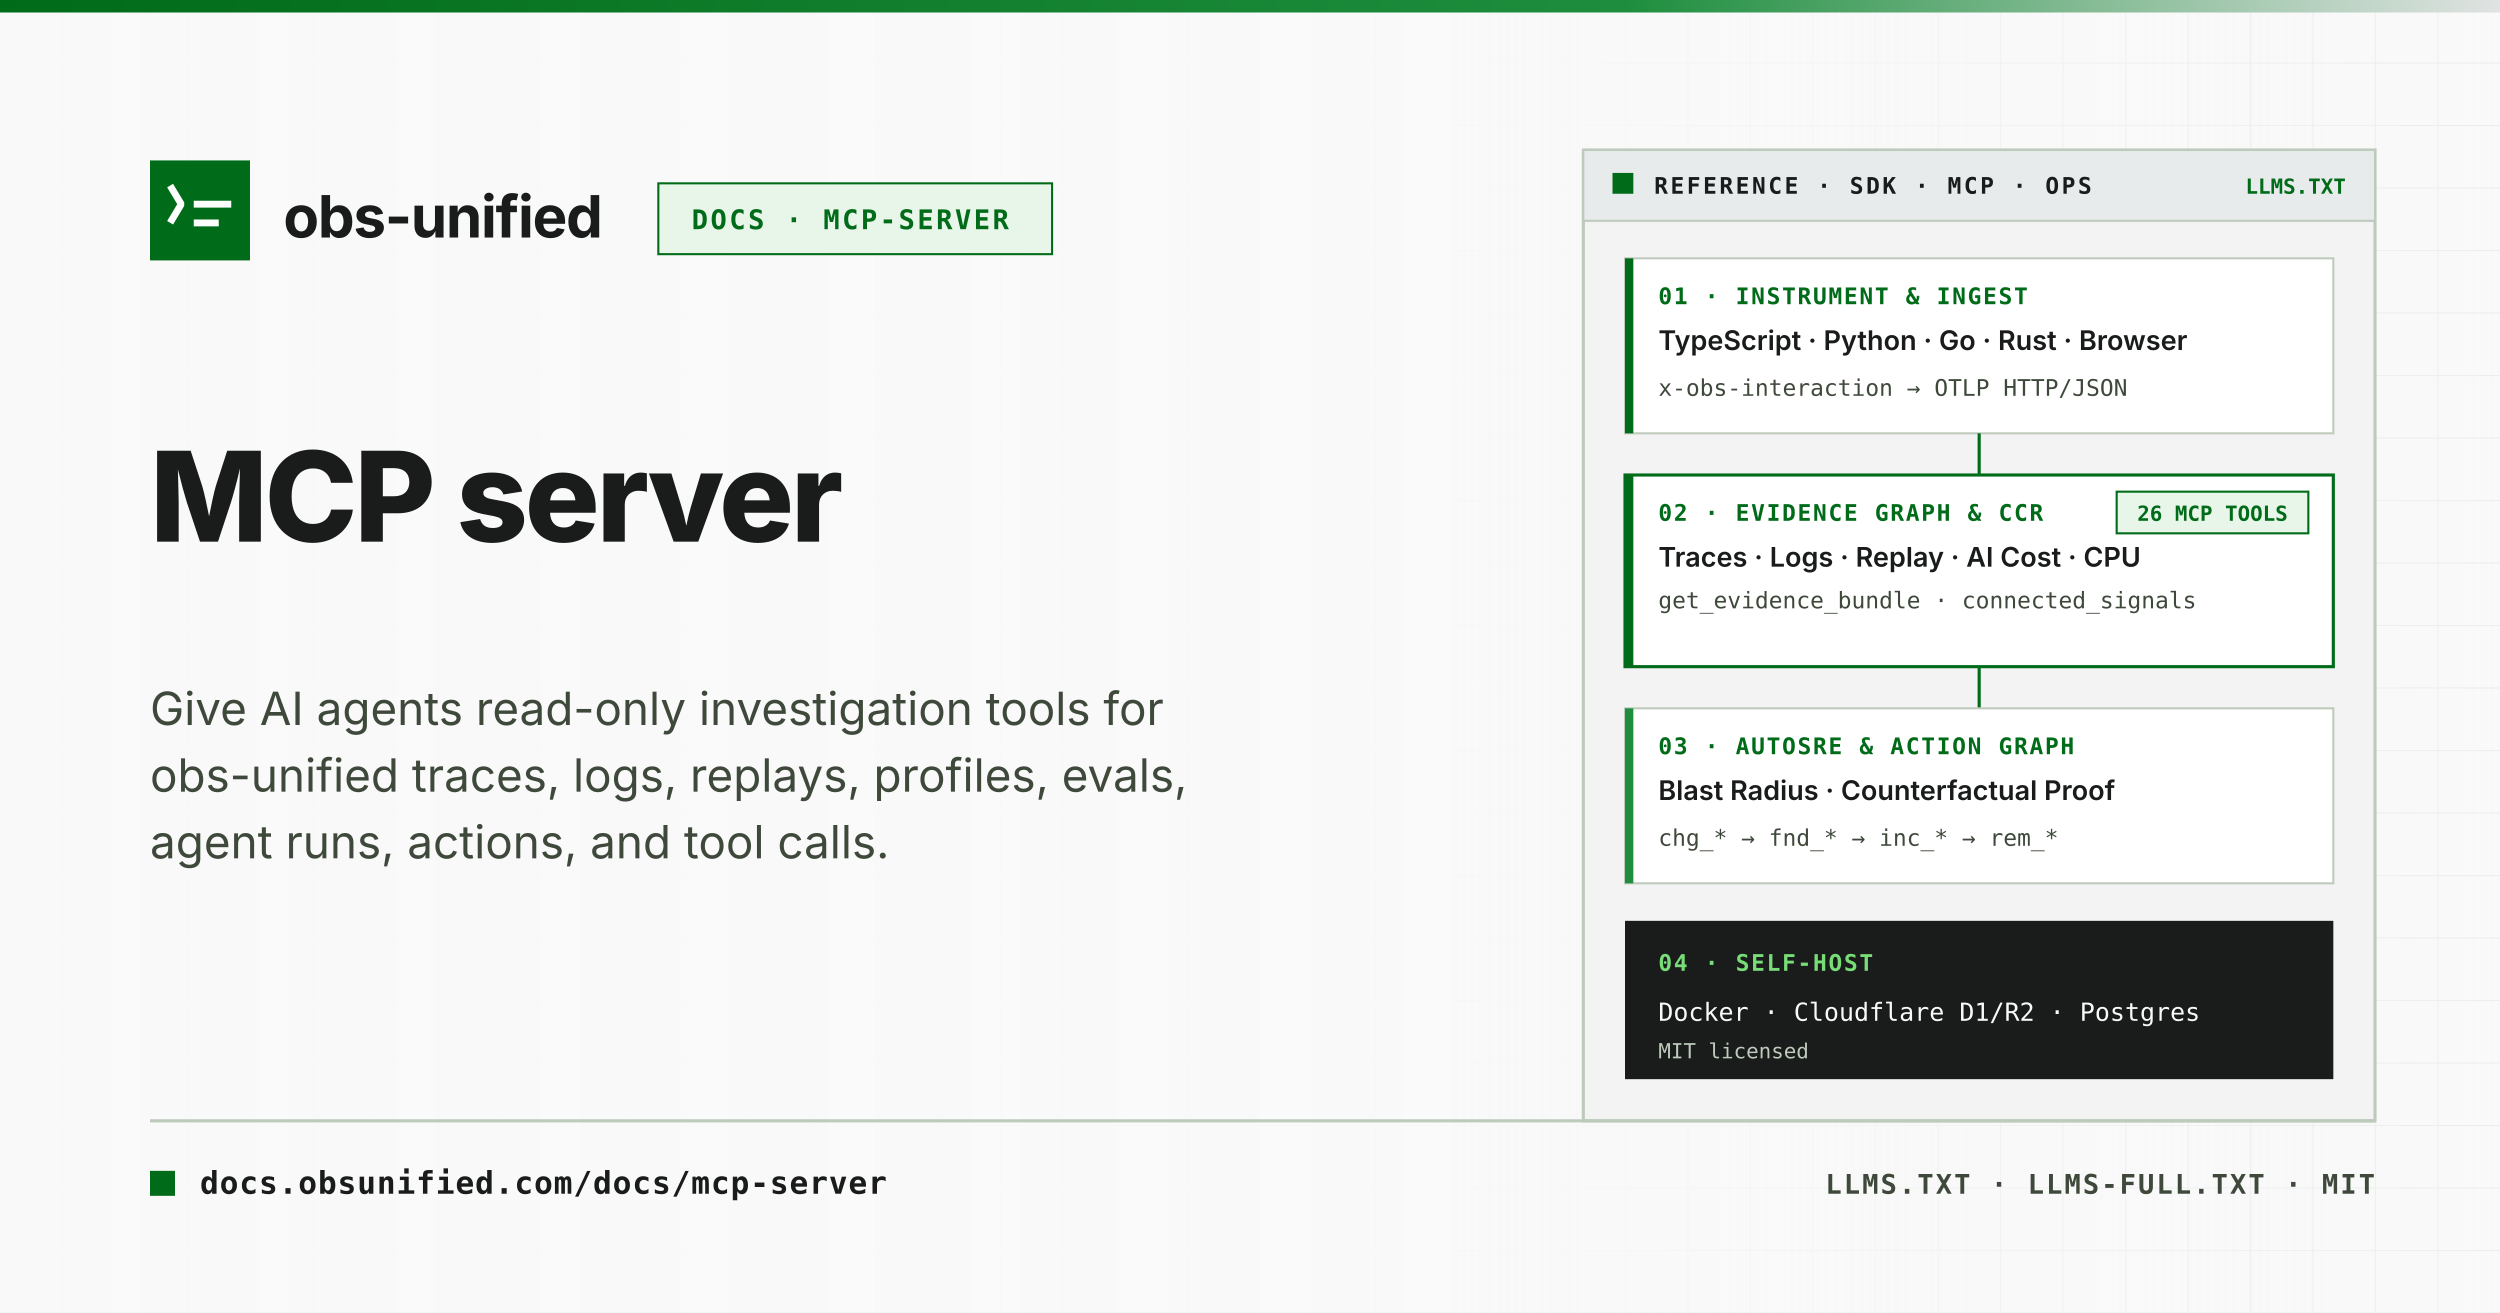
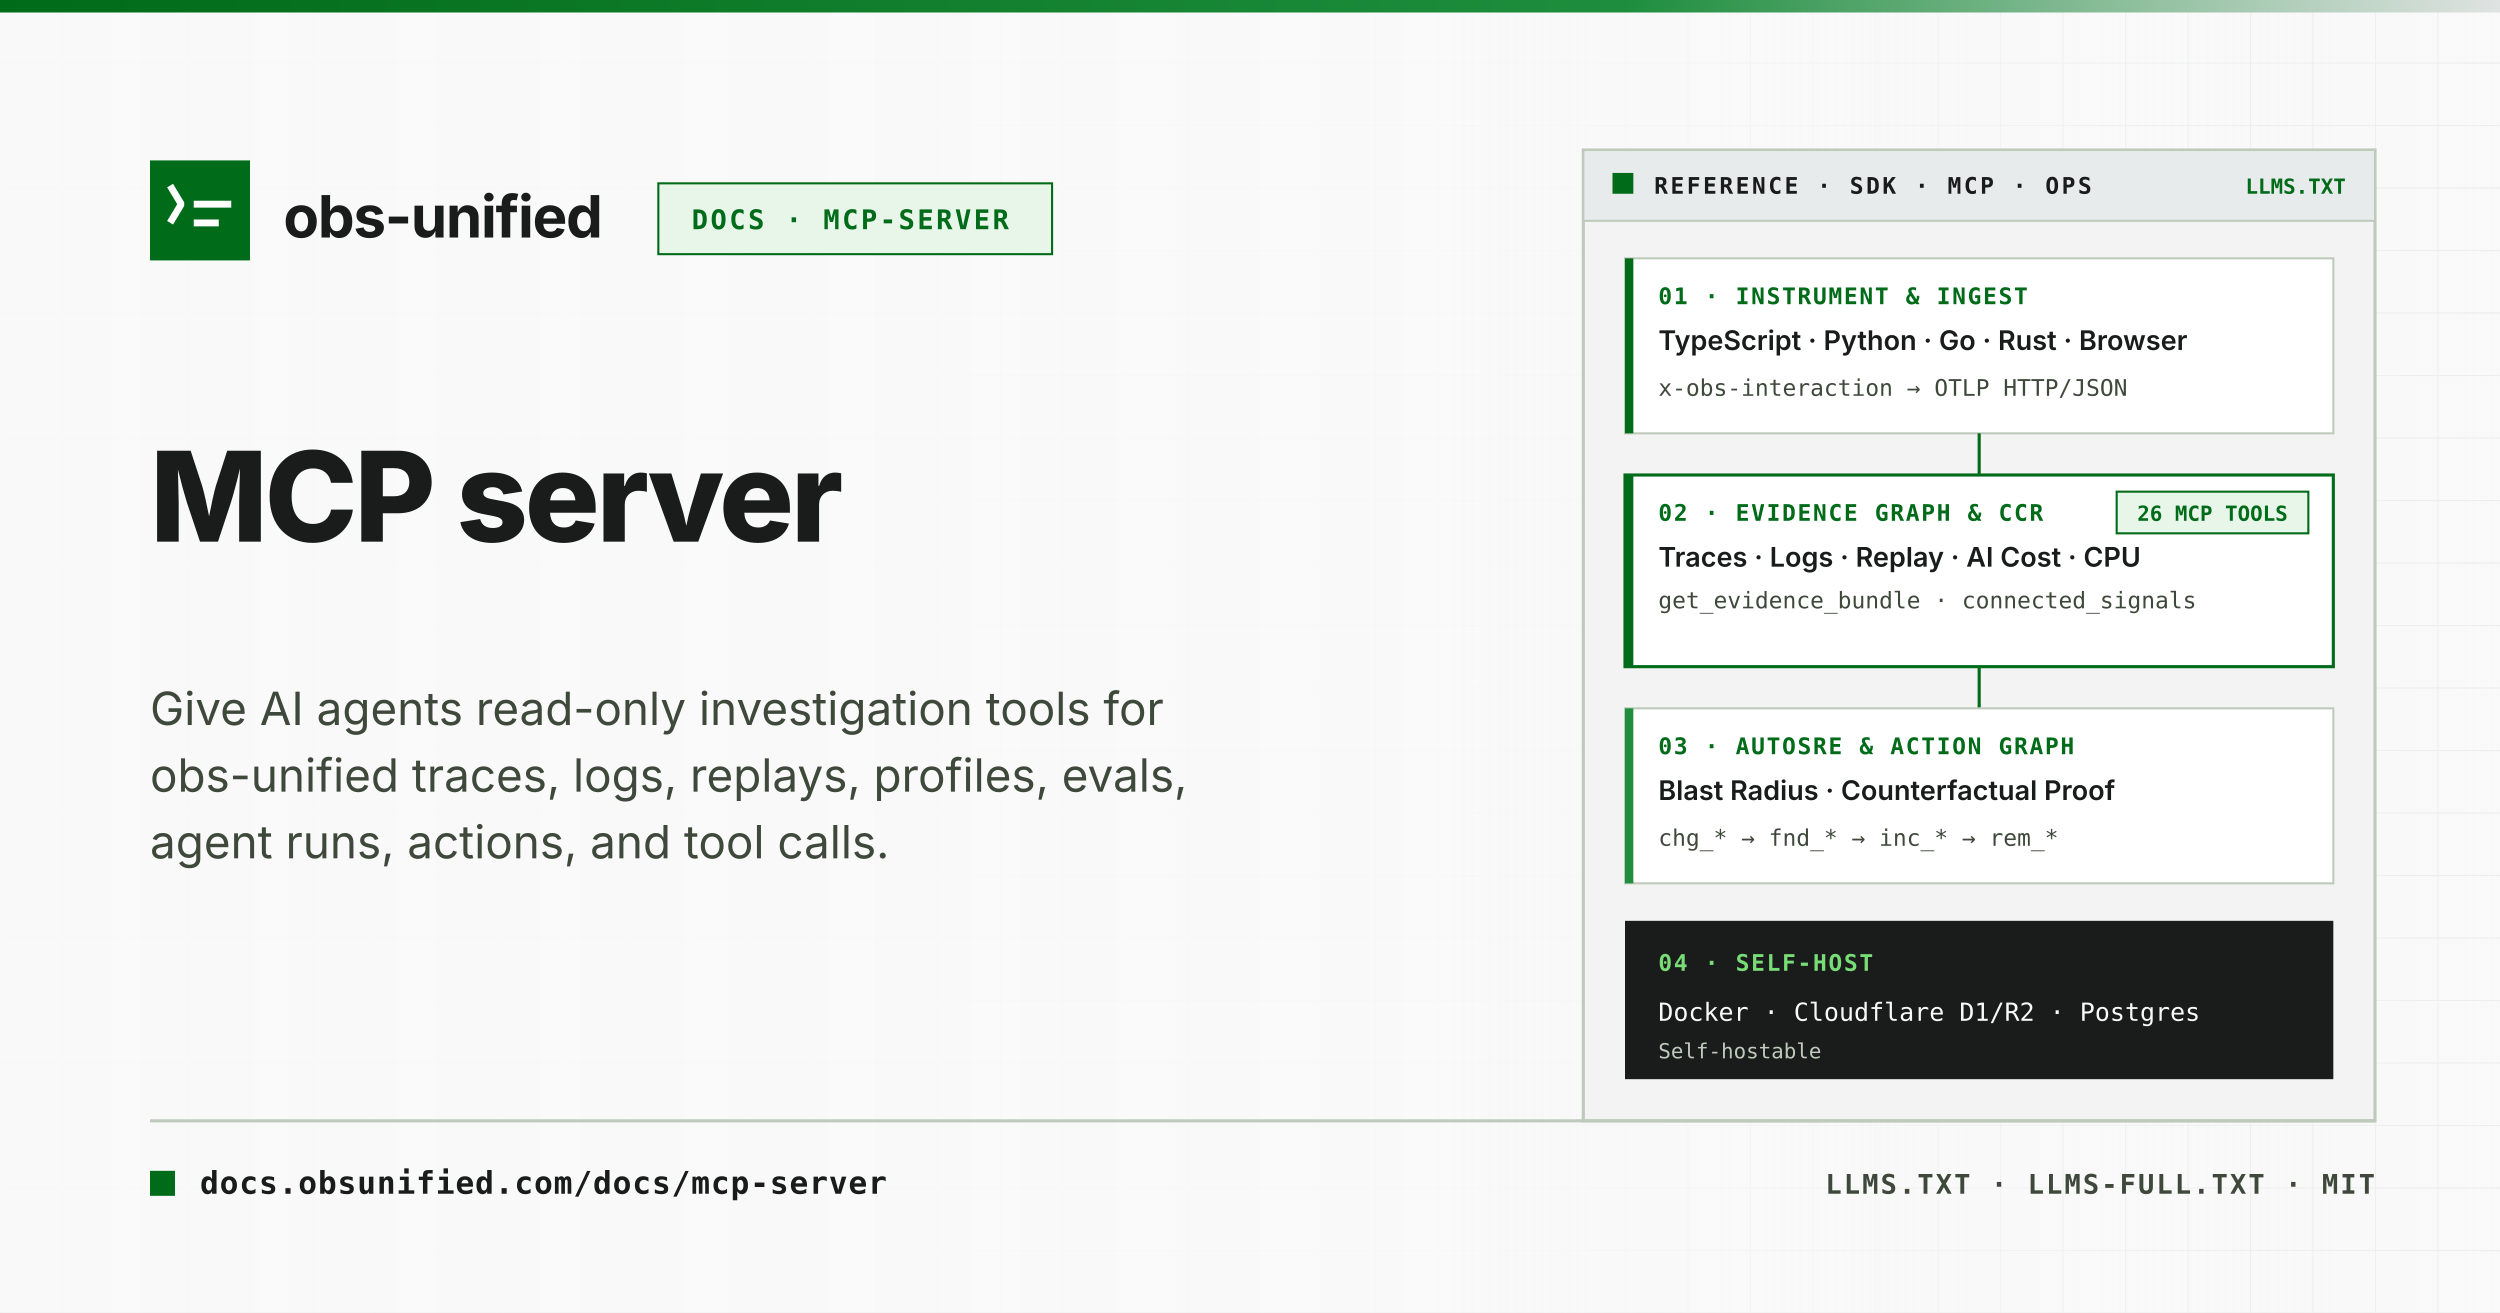
<svg xmlns="http://www.w3.org/2000/svg" viewBox="0 0 1200 630" width="1200" height="630" role="img" aria-label="MCP server — obs-unified documentation">
  <defs>
    <pattern id="grid" width="30" height="30" patternUnits="userSpaceOnUse">
      <path d="M 30 0 L 0 0 0 30" fill="none" stroke="#E2E4E4" stroke-width="1" />
    </pattern>
    <linearGradient id="surfaceFade" x1="0" y1="0" x2="1" y2="0">
      <stop offset="0%" stop-color="#F9F9F9" stop-opacity="0.97" />
      <stop offset="58%" stop-color="#F9F9F9" stop-opacity="0.93" />
      <stop offset="100%" stop-color="#F9F9F9" stop-opacity="0.45" />
    </linearGradient>
    <linearGradient id="accentBar" x1="0" y1="0" x2="1" y2="0">
      <stop offset="0%" stop-color="#006B18" />
      <stop offset="65%" stop-color="#1E8E3E" />
      <stop offset="100%" stop-color="#E2E4E4" />
    </linearGradient>
  </defs>
  <rect width="1200" height="630" fill="#F9F9F9" />
  <rect width="1200" height="630" fill="url(#grid)" />
  <rect width="1200" height="630" fill="url(#surfaceFade)" />
  <rect x="0" y="0" width="1200" height="6" fill="url(#accentBar)" />
  <g transform="translate(760, 72)">
    <rect x="0" y="0" width="380" height="466" fill="#F3F3F3" stroke="#BECABC" stroke-width="1.5" />
    <rect x="0" y="0" width="380" height="34" fill="#E8EBEB" stroke="#BECABC" stroke-width="1" />
    <rect x="14" y="11" width="10" height="10" fill="#006B18" />
    <text x="34" y="21" font-family="'JetBrains Mono', 'SFMono-Regular', Menlo, monospace" font-size="11" font-weight="700" fill="#1A1C1C" letter-spacing="1.2">REFERENCE · SDK · MCP · OPS</text>
    <text x="366" y="21" text-anchor="end" font-family="'JetBrains Mono', 'SFMono-Regular', Menlo, monospace" font-size="10" font-weight="600" fill="#006B18">LLMS.TXT</text>
    <rect x="20" y="52" width="340" height="84" fill="#FFFFFF" stroke="#BECABC" stroke-width="1" />
    <rect x="20" y="52" width="4" height="84" fill="#006B18" />
    <text x="36" y="74" font-family="'JetBrains Mono', 'SFMono-Regular', Menlo, monospace" font-size="11" font-weight="700" fill="#006B18" letter-spacing="0.8">01 · INSTRUMENT &amp; INGEST</text>
    <text x="36" y="96" font-family="'Inter', -apple-system, sans-serif" font-size="13" font-weight="600" fill="#1A1C1C">TypeScript · Python · Go · Rust · Browser</text>
    <text x="36" y="118" font-family="'JetBrains Mono', 'SFMono-Regular', Menlo, monospace" font-size="11" font-weight="500" fill="#3E493B">x-obs-interaction → OTLP HTTP/JSON</text>
    <line x1="190" y1="136" x2="190" y2="156" stroke="#006B18" stroke-width="1.5" />
    <rect x="20" y="156" width="340" height="92" fill="#FFFFFF" stroke="#006B18" stroke-width="1.5" />
    <rect x="20" y="156" width="4" height="92" fill="#006B18" />
    <text x="36" y="178" font-family="'JetBrains Mono', 'SFMono-Regular', Menlo, monospace" font-size="11" font-weight="700" fill="#006B18" letter-spacing="0.8">02 · EVIDENCE GRAPH &amp; CCR</text>
    <text x="36" y="200" font-family="'Inter', -apple-system, sans-serif" font-size="13" font-weight="600" fill="#1A1C1C">Traces · Logs · Replay · AI Cost · CPU</text>
    <text x="36" y="220" font-family="'JetBrains Mono', 'SFMono-Regular', Menlo, monospace" font-size="11" font-weight="500" fill="#3E493B">get_evidence_bundle · connected_signals</text>
    <rect x="256" y="164" width="92" height="20" fill="#E8F5E9" stroke="#006B18" stroke-width="1" />
    <text x="302" y="178" text-anchor="middle" font-family="'JetBrains Mono', 'SFMono-Regular', Menlo, monospace" font-size="10" font-weight="700" fill="#006B18">26 MCP TOOLS</text>
    <line x1="190" y1="248" x2="190" y2="268" stroke="#006B18" stroke-width="1.5" />
    <rect x="20" y="268" width="340" height="84" fill="#FFFFFF" stroke="#BECABC" stroke-width="1" />
    <rect x="20" y="268" width="4" height="84" fill="#1E8E3E" />
    <text x="36" y="290" font-family="'JetBrains Mono', 'SFMono-Regular', Menlo, monospace" font-size="11" font-weight="700" fill="#006B18" letter-spacing="0.8">03 · AUTOSRE &amp; ACTION GRAPH</text>
    <text x="36" y="312" font-family="'Inter', -apple-system, sans-serif" font-size="13" font-weight="600" fill="#1A1C1C">Blast Radius · Counterfactual Proof</text>
    <text x="36" y="334" font-family="'JetBrains Mono', 'SFMono-Regular', Menlo, monospace" font-size="11" font-weight="500" fill="#3E493B">chg_* → fnd_* → inc_* → rem_*</text>
    <rect x="20" y="370" width="340" height="76" fill="#1A1C1C" />
    <text x="36" y="394" font-family="'JetBrains Mono', 'SFMono-Regular', Menlo, monospace" font-size="11" font-weight="700" fill="#78DC77" letter-spacing="0.8">04 · SELF-HOST</text>
    <text x="36" y="418" font-family="'JetBrains Mono', 'SFMono-Regular', Menlo, monospace" font-size="12" font-weight="500" fill="#F9F9F9">Docker · Cloudflare D1/R2 · Postgres</text>
-     <text x="36" y="436" font-family="'JetBrains Mono', 'SFMono-Regular', Menlo, monospace" font-size="10" font-weight="500" fill="#BECABC">MIT licensed</text>
+     <text x="36" y="436" font-family="'JetBrains Mono', 'SFMono-Regular', Menlo, monospace" font-size="10" font-weight="500" fill="#BECABC">Self-hostable</text>
  </g>
  <g transform="translate(72, 72)">
    <g transform="translate(0, 5) scale(1.5)">
      <rect width="32" height="32" fill="#006B18" />
      <path d="M7 9 L10 14 L7 19" fill="none" stroke="#FFFFFF" stroke-width="2.2" stroke-linejoin="bevel" stroke-linecap="square" />
      <rect x="14" y="12.9" width="12" height="2.2" fill="#FFFFFF" />
      <rect x="14" y="18.9" width="8" height="2.2" fill="#FFFFFF" />
    </g>
    <text x="64" y="42" font-family="'Inter', -apple-system, BlinkMacSystemFont, 'Segoe UI', sans-serif" font-size="28" font-weight="700" fill="#1A1C1C" letter-spacing="-0.6">obs-unified</text>
    <rect x="244" y="16" width="189" height="34" fill="#E8F5E9" stroke="#006B18" stroke-width="1" />
    <text x="260" y="38" font-family="'JetBrains Mono', 'SFMono-Regular', Menlo, monospace" font-size="13" font-weight="700" fill="#006B18" letter-spacing="1.2">DOCS · MCP-SERVER</text>
  </g>
  <text x="72" y="260" font-family="'Inter', -apple-system, BlinkMacSystemFont, 'Segoe UI', sans-serif" font-size="60" font-weight="800" fill="#1A1C1C" letter-spacing="-1.6">MCP server</text>
  <text x="72" y="348" font-family="'Inter', -apple-system, BlinkMacSystemFont, 'Segoe UI', sans-serif" font-size="22" font-weight="400" fill="#3E493B">Give AI agents read-only investigation tools for</text>
  <text x="72" y="380" font-family="'Inter', -apple-system, BlinkMacSystemFont, 'Segoe UI', sans-serif" font-size="22" font-weight="400" fill="#3E493B">obs-unified traces, logs, replays, profiles, evals,</text>
  <text x="72" y="412" font-family="'Inter', -apple-system, BlinkMacSystemFont, 'Segoe UI', sans-serif" font-size="22" font-weight="400" fill="#3E493B">agent runs, actions, and tool calls.</text>
  <line x1="72" y1="538" x2="1140" y2="538" stroke="#BECABC" stroke-width="1.5" />
  <rect x="72" y="562" width="12" height="12" fill="#006B18" />
  <text x="96" y="573" font-family="'JetBrains Mono', 'SFMono-Regular', Menlo, monospace" font-size="15" font-weight="700" fill="#1A1C1C" letter-spacing="0.4">docs.obsunified.com/docs/mcp-server</text>
  <text x="1140" y="573" text-anchor="end" font-family="'JetBrains Mono', 'SFMono-Regular', Menlo, monospace" font-size="13" font-weight="600" fill="#3E493B" letter-spacing="1">LLMS.TXT · LLMS-FULL.TXT · MIT</text>
</svg>
